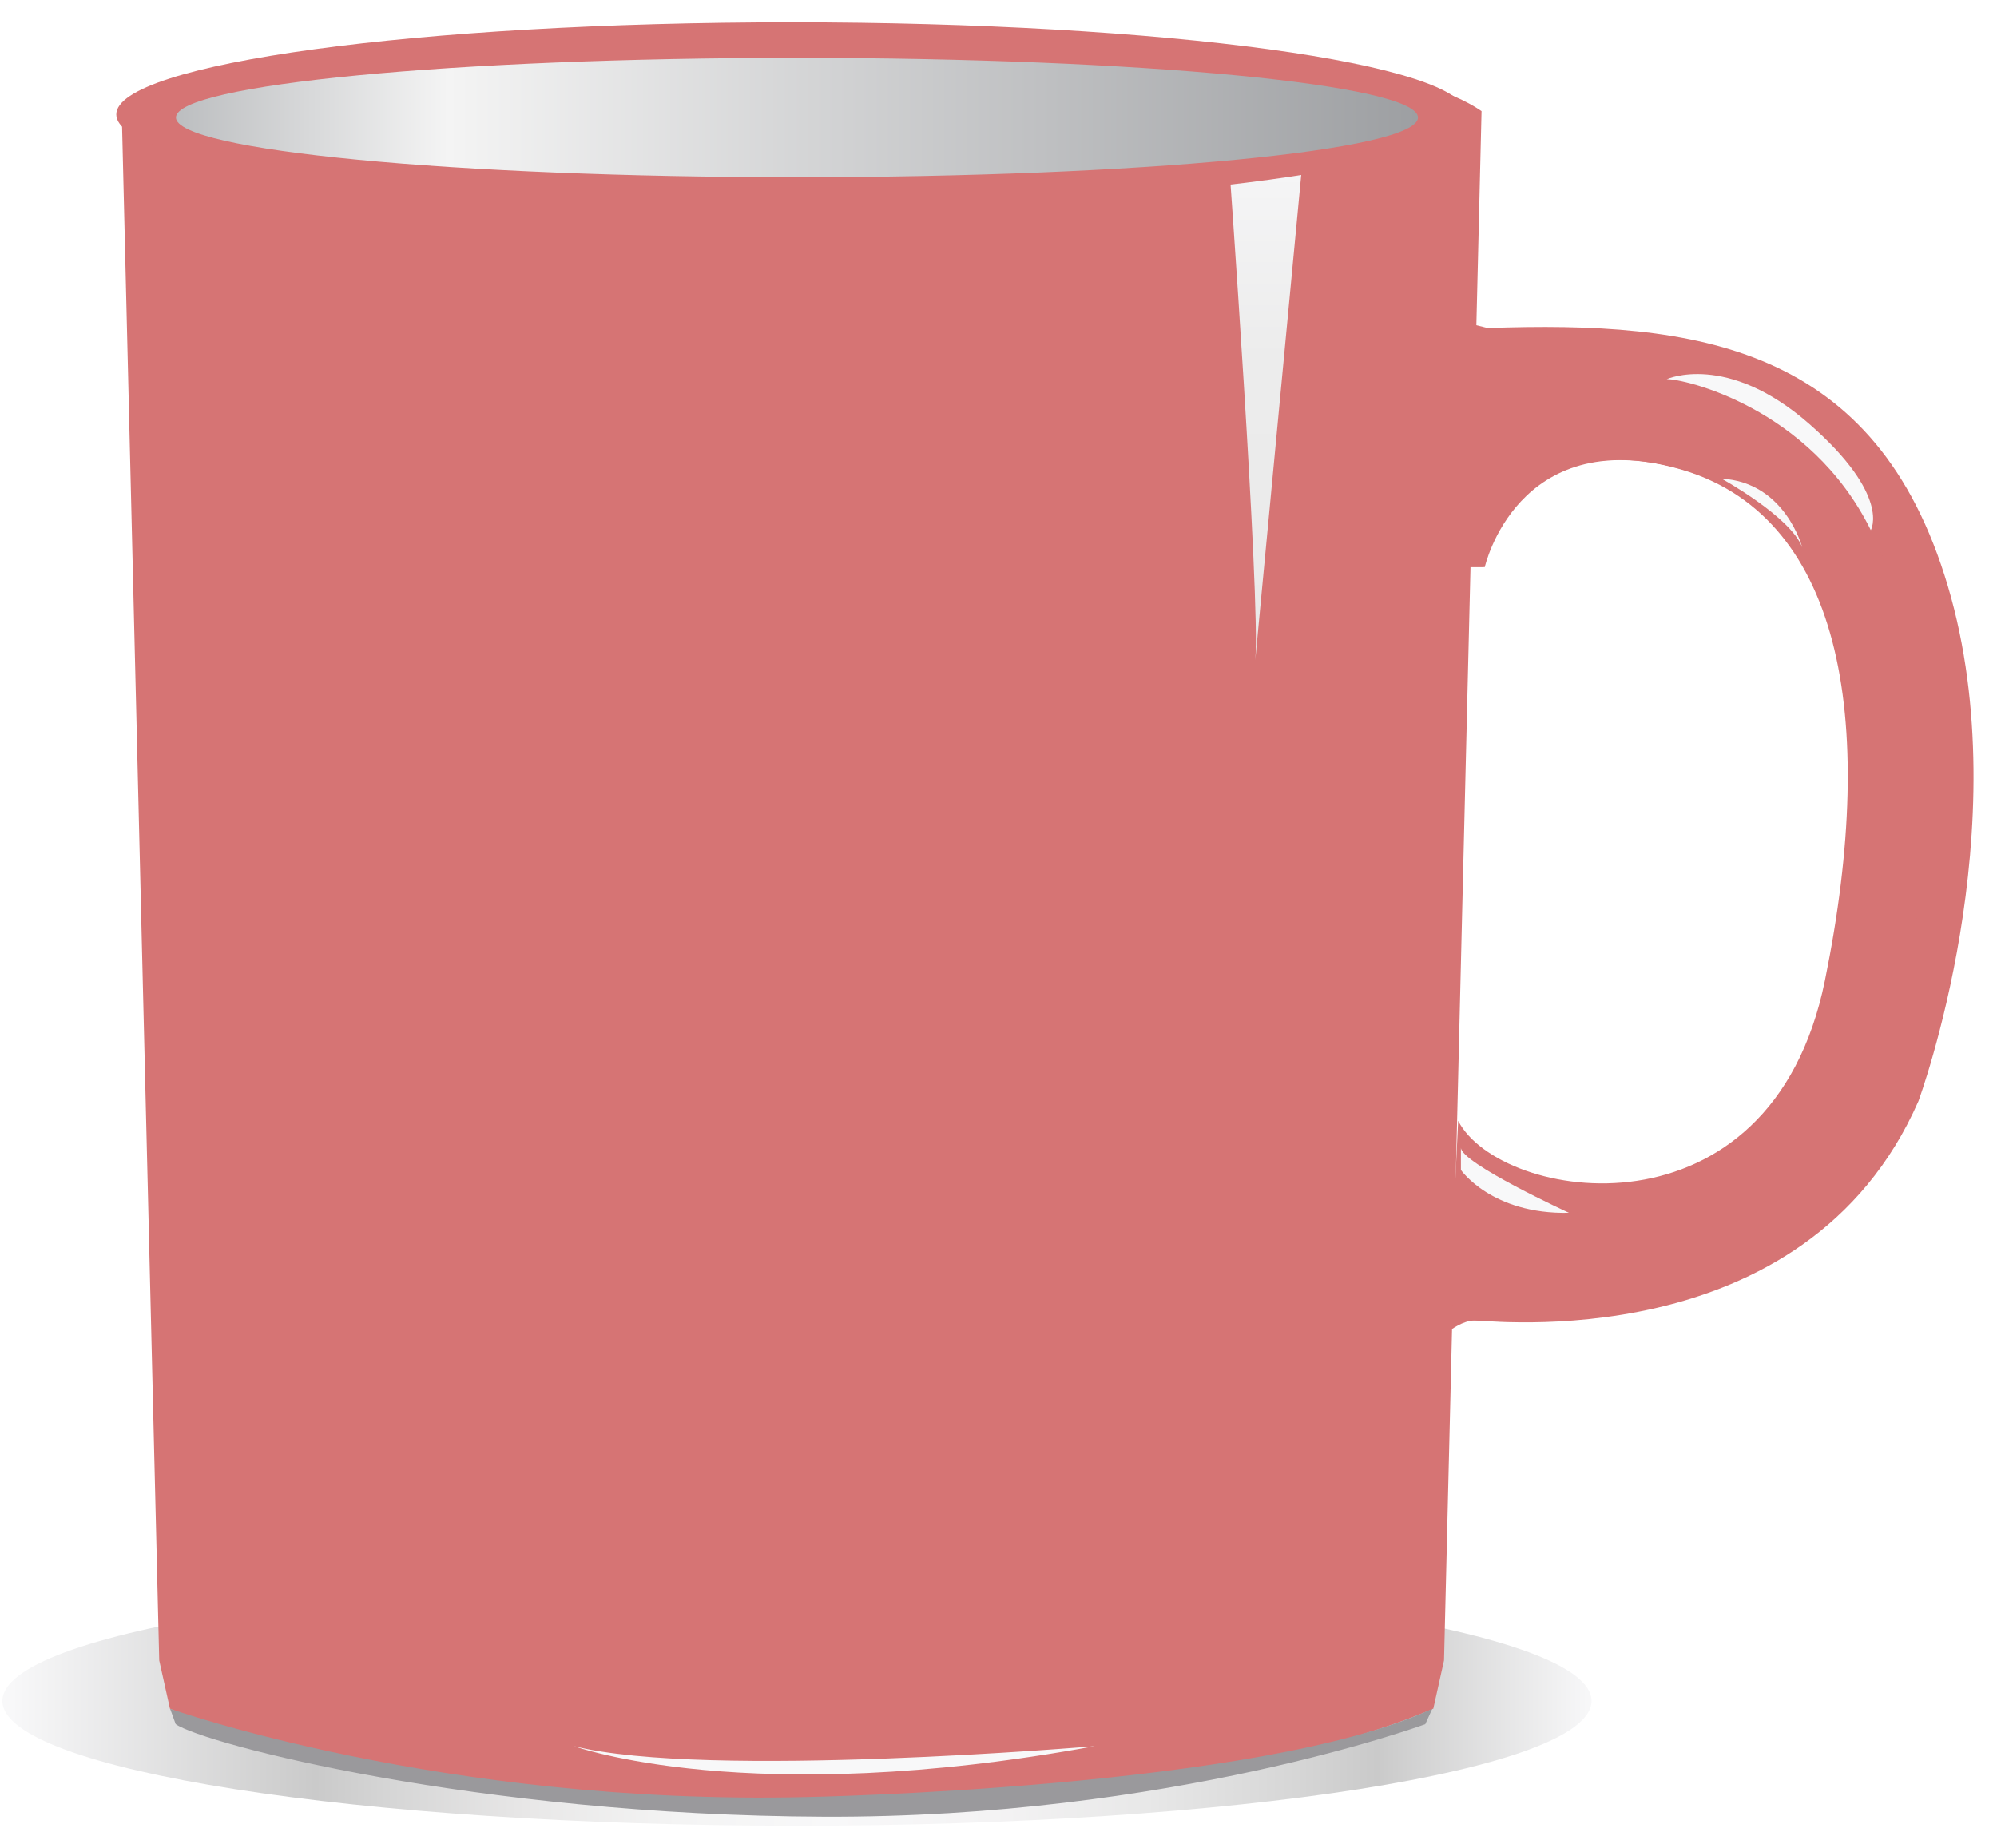
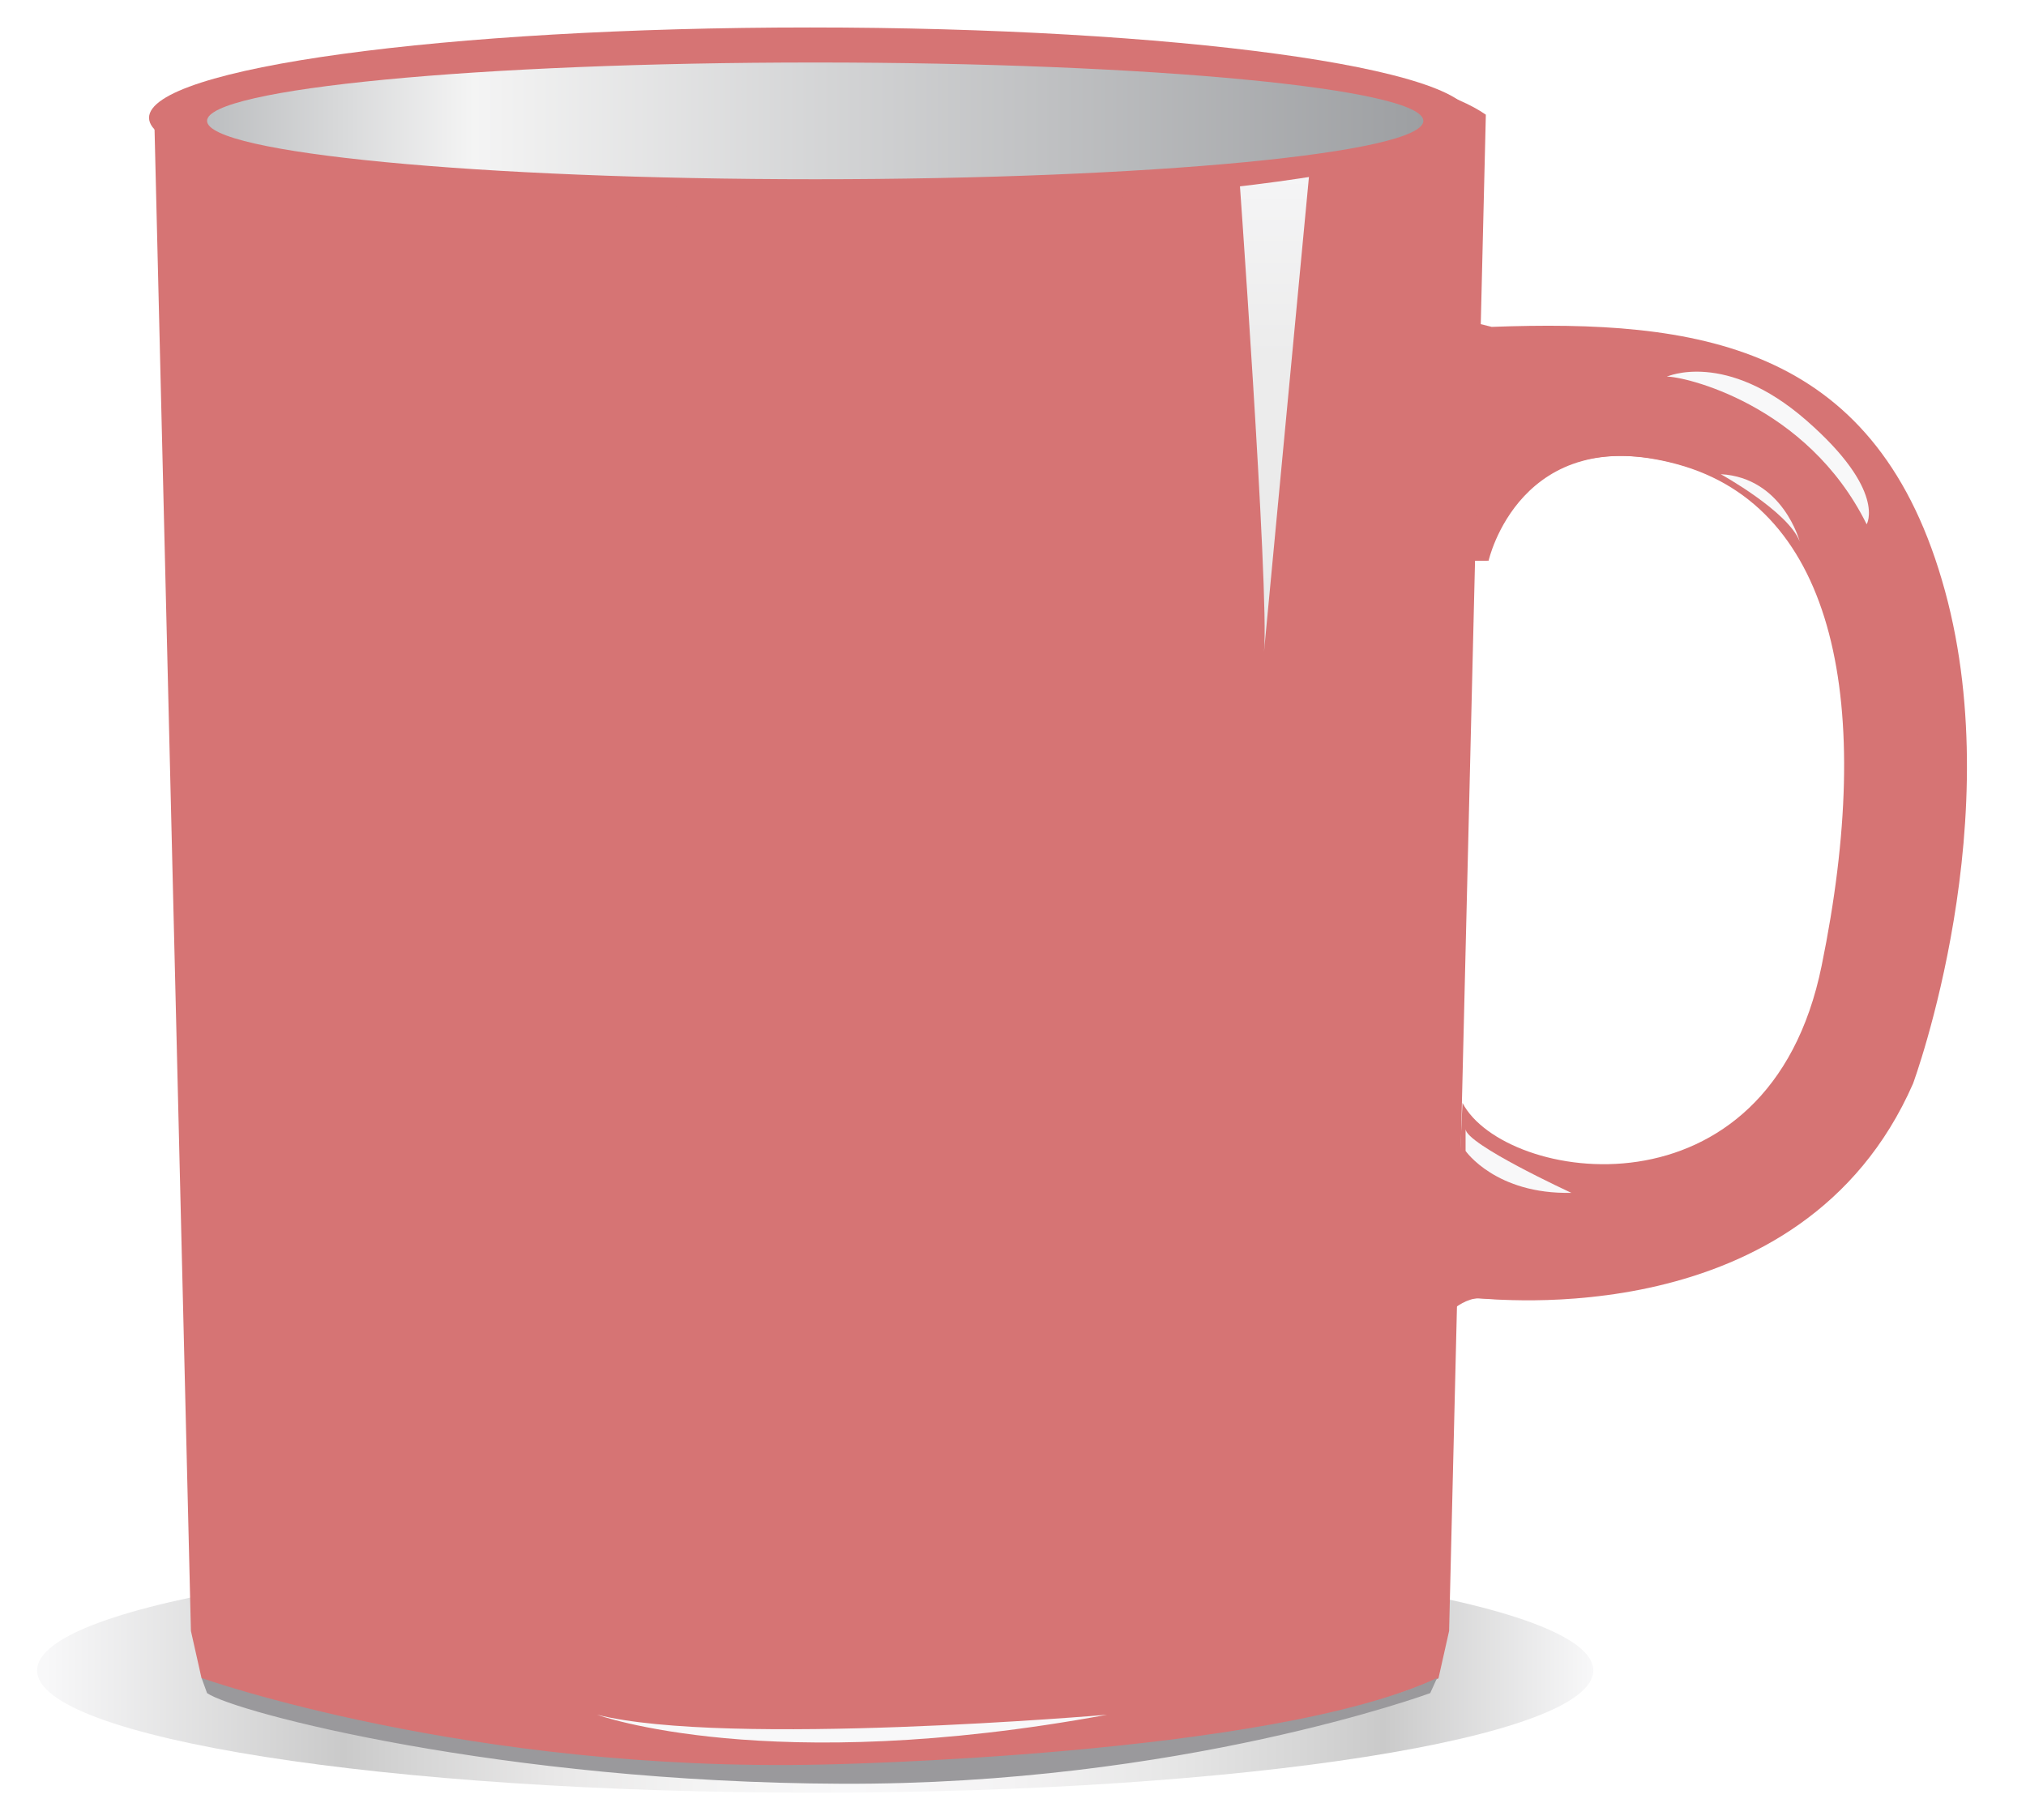
- <svg xmlns="http://www.w3.org/2000/svg" version="1.1" id="Layer_1" x="0px" y="0px" width="587px" height="543px" viewBox="0 0 587 543" enable-background="new 0 0 587 543" xml:space="preserve">
-   <style type="text/css">
- 	
- 	 .bg {fill:#D67474}
- 	
- </style>
+ <svg xmlns="http://www.w3.org/2000/svg" version="1.1" id="Layer_1" x="0px" y="0px" width="590px" height="530px" viewBox="0 0 590 530" enable-background="new 0 0 590 530" xml:space="preserve">
  <g>
-     <linearGradient id="SVGID_1_" gradientUnits="userSpaceOnUse" x1="0.7" y1="499.879" x2="467.822" y2="499.879">
-       <stop offset="0.006" style="stop-color:#F8F8F9" />
+     <linearGradient id="SVGID_1_" gradientUnits="userSpaceOnUse" x1="138.351" y1="882.079" x2="591.459" y2="882.079" gradientTransform="matrix(1 0 0 1 -127.46 -395.5502)">
+       <stop offset="5.600000e-03" style="stop-color:#F8F8F9" />
      <stop offset="0.197" style="stop-color:#CACACA" />
      <stop offset="0.246" style="stop-color:#D6D6D6" />
      <stop offset="0.334" style="stop-color:#E9E8E8" />
      <stop offset="0.425" style="stop-color:#F4F4F4" />
      <stop offset="0.522" style="stop-color:#F8F8F9" />
      <stop offset="0.624" style="stop-color:#F4F3F4" />
      <stop offset="0.72" style="stop-color:#E8E8E8" />
      <stop offset="0.814" style="stop-color:#D6D6D6" />
      <stop offset="0.865" style="stop-color:#CACACA" />
      <stop offset="1" style="stop-color:#F8F8F9" />
    </linearGradient>
-     <ellipse fill="url(#SVGID_1_)" cx="234.261" cy="499.879" rx="233.561" ry="36.668" />
-     <g>
-       <path class="bg" d="M431.505,94.956l-0.722,71.631h5.063c0,0,9.404-41.966,57.159-28.942    c47.754,13.024,59.333,72.354,43.414,150.497c-15.919,78.141-95.509,65.12-107.809,41.241l-2.894,61.499    c0,0,3.616-2.894,7.233-2.894c3.619,0,97.68,11.579,130.962-64.393c0,0,29.665-80.313,8.683-151.221    s-73.801-78.143-135.302-75.972L431.505,94.956z" />
-       <path class="bg" d="M432.095,95.033l-0.722,71.63h5.063c0,0,9.404-41.966,57.159-28.942    c47.754,13.024,59.333,72.354,43.414,150.497c-15.919,78.14-95.79,77.977-108.09,54.096l-2.612,48.644    c0,0,3.616-2.894,7.233-2.894c3.619,0,84.597,9.047,117.879-66.924c0,0,27.537-73.27,6.555-144.177    c-20.983-70.907-64.024-67.706-125.525-65.535L432.095,95.033z" />
+     <ellipse fill="url(#SVGID_1_)" cx="237.4" cy="486.5" rx="226.6" ry="35.6" />
+     <g id="la_x7C_Mug_Color_x7C_fill">
      <g>
-         <path fill="#F8F8F9" d="M489.919,111.429c4.663-0.189,42.051,8.089,59.988,44.361c0,0,6.05-10.082-18.146-31.254     C507.563,103.363,489.919,111.429,489.919,111.429z" />
-         <path fill="#F8F8F9" d="M506.049,140.667c0,0,20.168,11.092,23.694,20.166C529.743,160.833,524.7,141.674,506.049,140.667z" />
-         <path fill="#F8F8F9" d="M429.424,343.827c0,0,9.075,13.107,31.76,12.603c0,0-31.76-14.619-31.76-19.155     C429.424,332.735,429.424,343.827,429.424,343.827z" />
+         <path fill="#D67474" d="M428.8,93.8l-0.7,69.5h4.9c0,0,9.1-40.7,55.4-28.1c46.3,12.6,57.6,70.2,42.1,146     c-15.4,75.8-92.6,63.2-104.6,40l-2.8,59.7c0,0,3.5-2.8,7-2.8c3.5,0,94.7,11.2,127-62.5c0,0,28.8-77.9,8.4-146.7     C545.3,100.1,494,93,434.4,95.2L428.8,93.8z" />
+         <path fill="#D67474" d="M429.3,93.8l-0.7,69.5h4.9c0,0,9.1-40.7,55.4-28.1c46.3,12.6,57.6,70.2,42.1,146     c-15.4,75.8-92.9,75.6-104.8,52.5l-2.5,47.2c0,0,3.5-2.8,7-2.8c3.5,0,82.1,8.8,114.3-64.9c0,0,26.7-71.1,6.4-139.9     s-62.1-65.7-121.8-63.6L429.3,93.8z" />
+         <g>
+           <path fill="#F8F8F9" d="M485.4,109.7c4.5-0.2,40.8,7.8,58.2,43c0,0,5.9-9.8-17.6-30.3C502.5,101.9,485.4,109.7,485.4,109.7z" />
+           <path fill="#F8F8F9" d="M501.1,138.1c0,0,19.6,10.8,23,19.6C524.1,157.7,519.2,139.1,501.1,138.1z" />
+           <path fill="#F8F8F9" d="M426.8,335.2c0,0,8.8,12.7,30.8,12.2c0,0-30.8-14.2-30.8-18.6C426.8,324.4,426.8,335.2,426.8,335.2z" />
+         </g>
+       </g>
+       <g>
+         <g>
+           <path fill="#D67474" d="M238.8,10.4c-6.4-0.1-159.5-1-193.9,22.9L55.6,475l3.1,13.8c0,0,62.6,29,180.1,26      c117.5,3,180.1-26,180.1-26l3.1-13.8l10.7-441.6C398.2,9.4,245.2,10.4,238.8,10.4z" />
+         </g>
      </g>
    </g>
-     <g>
-       <g>
-         <path class="bg" d="M235.632,9.032C229.038,8.98,71.25,7.986,35.774,32.665l11.028,455.296l3.15,14.18     c0,0,64.516,29.896,185.679,26.786c121.164,3.109,185.679-26.786,185.679-26.786l3.15-14.18L435.49,32.665     C400.016,7.986,242.227,8.98,235.632,9.032z" />
-       </g>
-     </g>
-     <path fill="#F8F8F9" d="M168.731,513.153c0,0,51.274,18.727,153.052,0C321.783,513.153,207.61,522.92,168.731,513.153z" />
-     <path fill="#9A999C" d="M49.997,502.16c0,0,79.975,28.444,186.745,25.971c0,0,133.979-2.473,184.272-25.971l-2.063,4.534   c0,0-75.028,27.62-176.85,27.208c-101.823-0.412-182.21-21.437-190.455-27.208L49.997,502.16z" />
-     <linearGradient id="SVGID_2_" gradientUnits="userSpaceOnUse" x1="372.166" y1="193.97" x2="372.166" y2="42.514">
+     <path fill="#F8F8F9" d="M173.9,499.4c0,0,49.7,18.2,148.5,0C322.3,499.4,211.6,508.9,173.9,499.4z" />
+     <path fill="#9A999C" d="M58.7,488.7c0,0,77.6,27.6,181.1,25.2c0,0,130-2.4,178.7-25.2l-2,4.4c0,0-72.8,26.8-171.5,26.4   c-98.8-0.4-176.7-20.8-184.7-26.4L58.7,488.7z" />
+     <linearGradient id="SVGID_2_" gradientUnits="userSpaceOnUse" x1="498.673" y1="585.347" x2="498.673" y2="438.435" gradientTransform="matrix(1 0 0 1 -127.46 -395.5502)">
      <stop offset="0" style="stop-color:#EAEAEA" />
      <stop offset="0.585" style="stop-color:#ECECEC" />
      <stop offset="0.917" style="stop-color:#F4F4F5" />
      <stop offset="1" style="stop-color:#F8F8F9" />
    </linearGradient>
-     <path fill="url(#SVGID_2_)" d="M361.006,44.108c0,0,9.565,132.325,7.972,149.862l14.348-151.456L361.006,44.108z" />
-     <ellipse class="bg" cx="232.667" cy="33.649" rx="198.487" ry="27.103" />
-     <linearGradient id="SVGID_3_" gradientUnits="userSpaceOnUse" x1="51.717" y1="34.542" x2="416.806" y2="34.542">
+     <path fill="url(#SVGID_2_)" d="M360.4,44.4c0,0,9.3,128.4,7.7,145.4L382,42.9L360.4,44.4z" />
+     <ellipse id="la_x7C_Mug_Color_x7C_fill_1_" fill="#D67474" cx="235.9" cy="34.3" rx="192.5" ry="26.3" />
+     <linearGradient id="SVGID_3_" gradientUnits="userSpaceOnUse" x1="187.839" y1="430.702" x2="541.972" y2="430.702" gradientTransform="matrix(1 0 0 1 -127.46 -395.5502)">
      <stop offset="0" style="stop-color:#BCBEC0" />
      <stop offset="0.219" style="stop-color:#F4F4F4" />
      <stop offset="1" style="stop-color:#9D9FA2" />
    </linearGradient>
-     <ellipse fill="url(#SVGID_3_)" cx="234.261" cy="34.542" rx="182.544" ry="17.537" />
+     <ellipse fill="url(#SVGID_3_)" cx="237.4" cy="35.2" rx="177.1" ry="17" />
  </g>
</svg>
